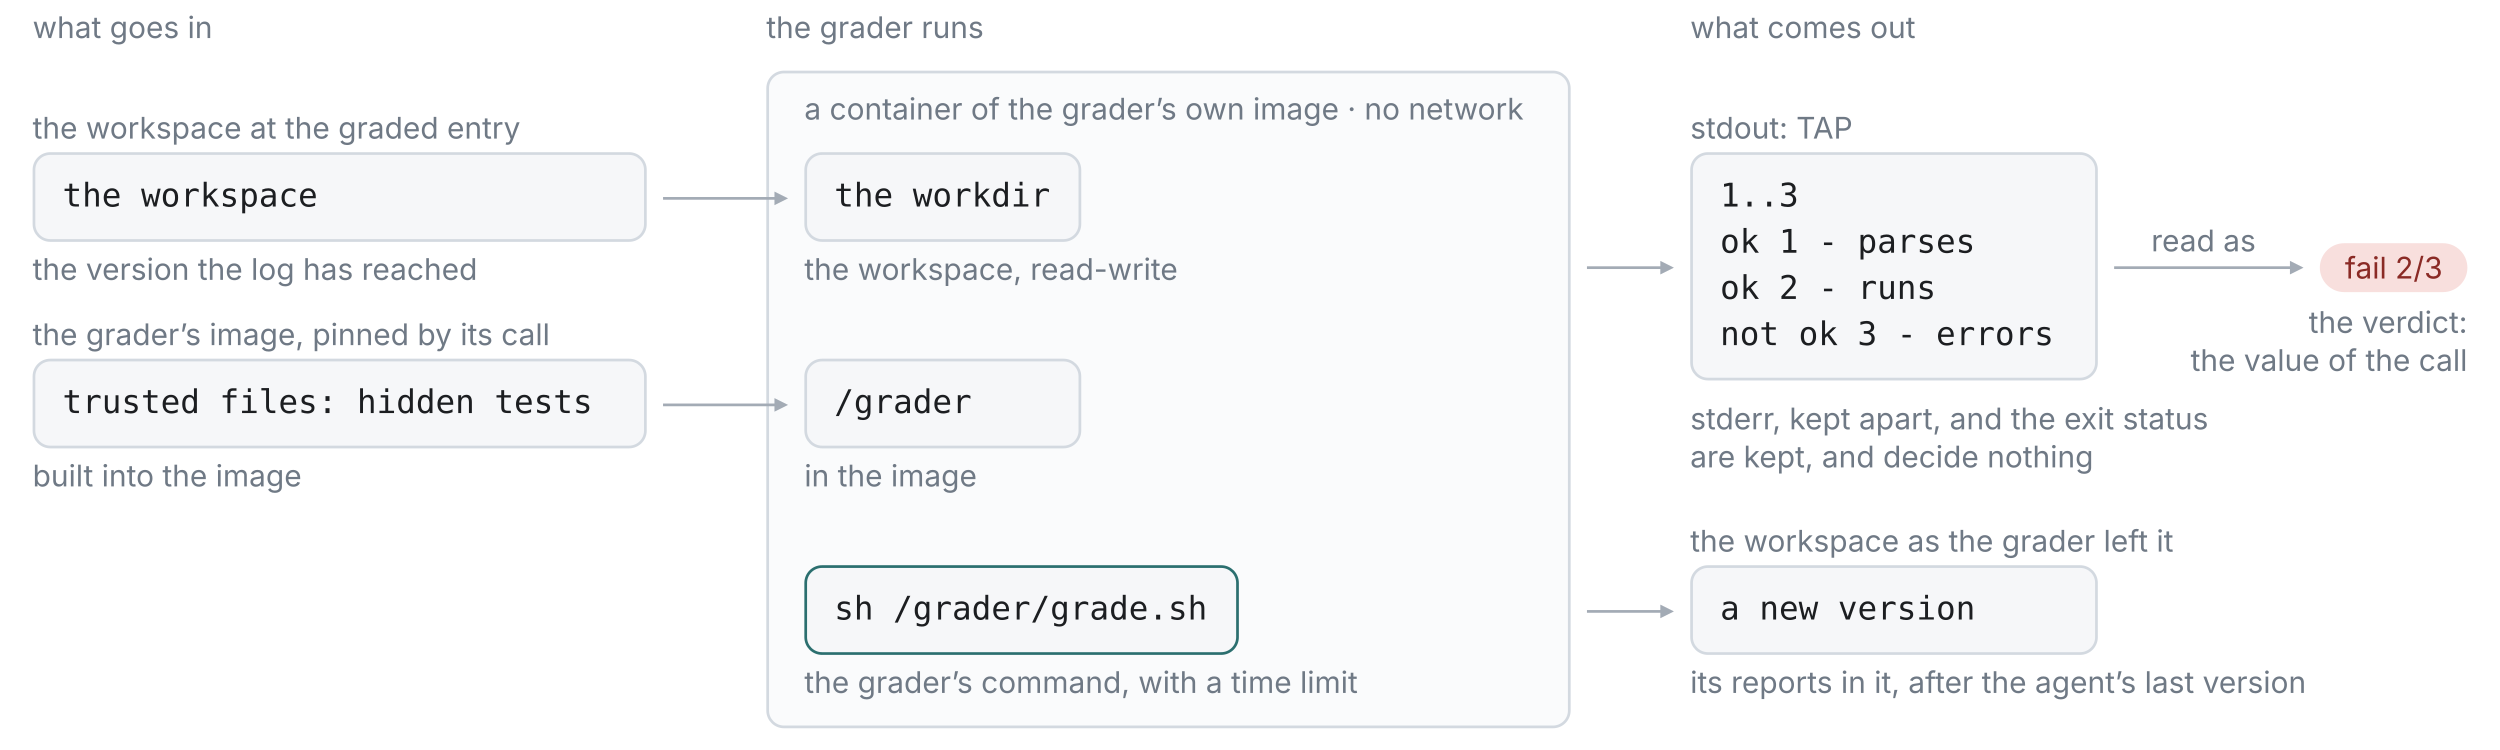
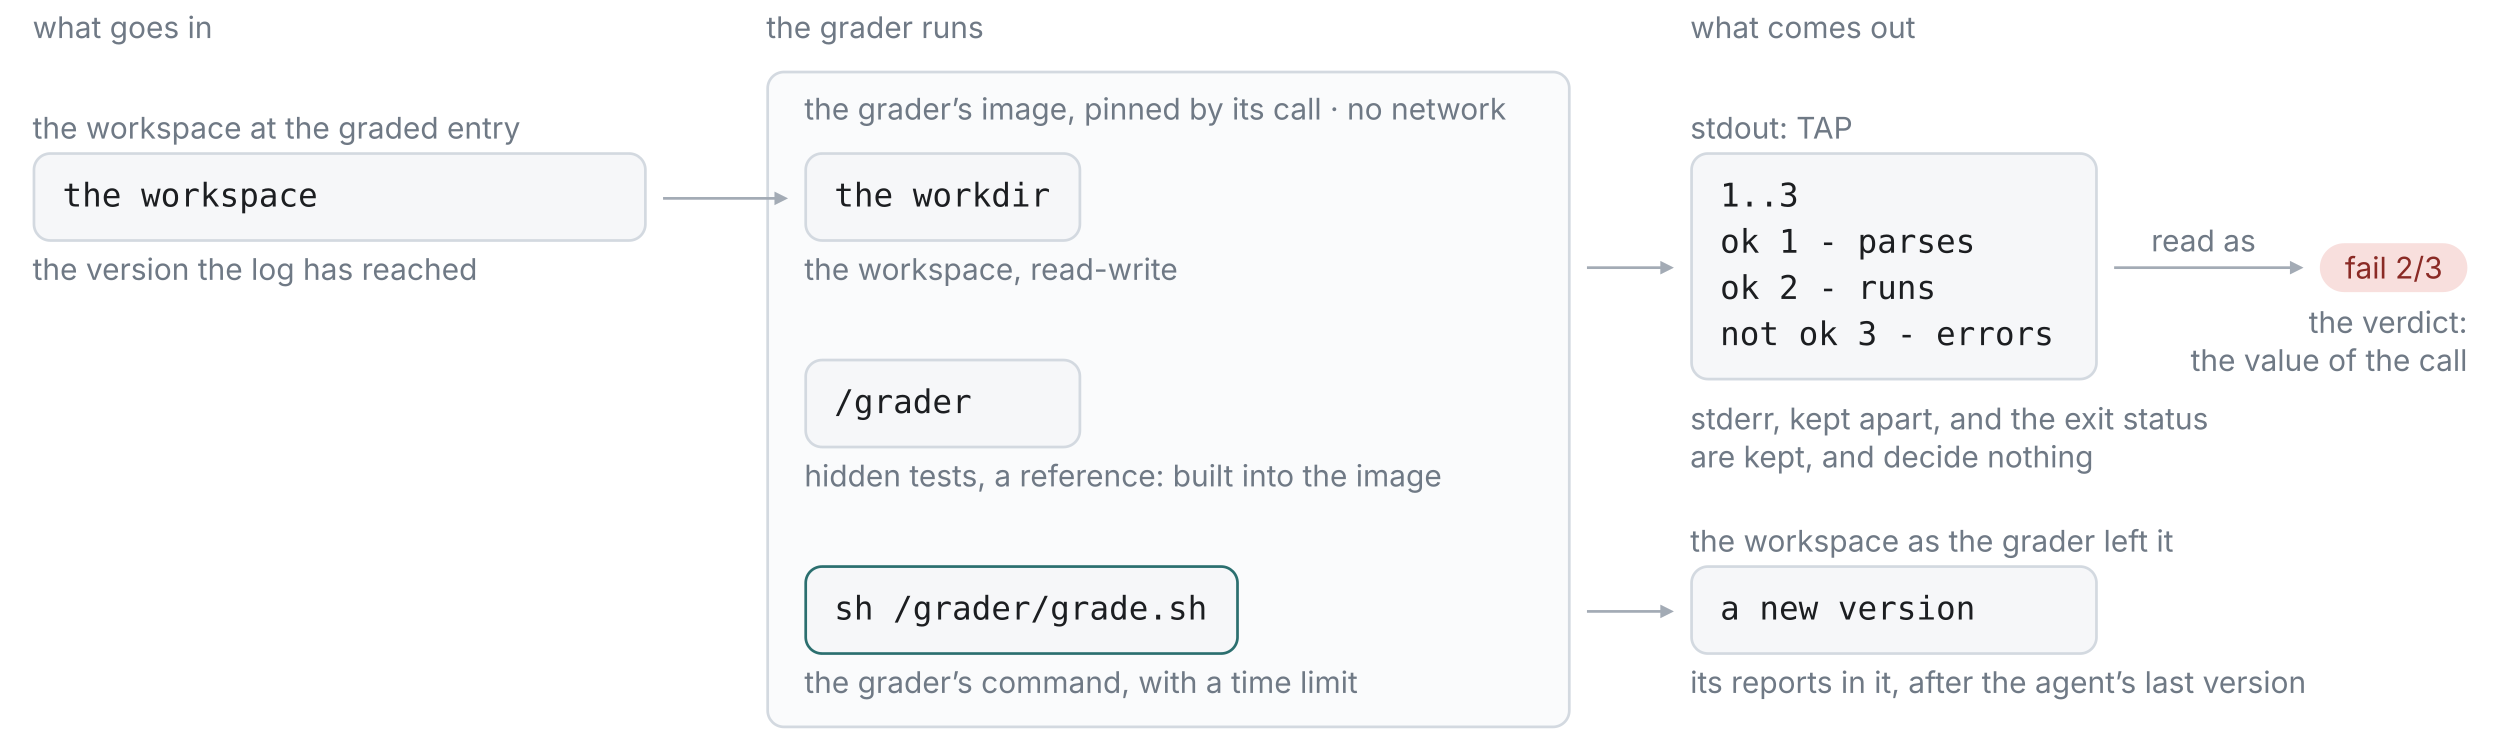
<svg xmlns="http://www.w3.org/2000/svg" viewBox="0 0 920 276" width="920" height="276">
  <style>text{font-family:-apple-system, BlinkMacSystemFont, 'Segoe UI', system-ui, sans-serif;font-size:13px;fill:#1c1e21}.m{font-family:ui-monospace, SFMono-Regular, Menlo, Consolas, monospace}.s{font-size:11px;fill:#6f7985}.f{font-size:11px;fill:#a3abb5}.b{font-weight:600}.n{font-variant-numeric:tabular-nums}.fr{font-family:ui-monospace, SFMono-Regular, Menlo, Consolas, monospace;font-size:11.5px;fill:#a3abb5}.ch{font-family:ui-monospace, SFMono-Regular, Menlo, Consolas, monospace;font-size:12px}.e{font-family:ui-monospace, SFMono-Regular, Menlo, Consolas, monospace;font-size:11.5px}.a{stroke:#a3abb5;fill:none}.d{stroke-dasharray:3 3}.bx{stroke:#d3d9e0;fill:none}</style>
  <rect width="920" height="276" fill="#fff" />
  <text x="12" y="14" class="s">what goes in</text>
  <text x="282" y="14" class="s">the grader runs</text>
  <text x="622" y="14" class="s">what comes out</text>
  <rect x="282.5" y="26.5" width="295" height="241" rx="6" fill="#fafbfc" stroke="#d3d9e0" />
+   <path class="a" d="M244,73H286" />
+   <path fill="#a3abb5" d="M290,73l-5,-2.5v5z" />
  <rect x="296.5" y="56.5" width="100.9" height="32" rx="6" fill="#f6f7f9" stroke="#d3d9e0" />
  <text x="307" y="76" class="ch">the workdir</text>
  <text x="296" y="103" class="s">the workspace, read-write</text>
-   <path class="a" d="M244,73H286" />
-   <path fill="#a3abb5" d="M290,73l-5,-2.5v5z" />
  <rect x="296.5" y="132.5" width="100.9" height="32" rx="6" fill="#f6f7f9" stroke="#d3d9e0" />
  <text x="307" y="152" class="ch">/grader</text>
-   <text x="296" y="179" class="s">in the image</text>
-   <path class="a" d="M244,149H286" />
-   <path fill="#a3abb5" d="M290,149l-5,-2.5v5z" />
+   <text x="296" y="179" class="s">hidden tests, a reference: built into the image</text>
  <rect x="296.5" y="208.5" width="158.9" height="32" rx="6" fill="#f6f7f9" stroke="#2b6f6f" />
  <text x="307" y="228" class="ch">sh /grader/grade.sh</text>
  <text x="296" y="255" class="s">the grader’s command, with a time limit</text>
-   <text x="296" y="44" class="s">a container of the grader’s own image · no network</text>
+   <text x="296" y="44" class="s">the grader’s image, pinned by its call · no network</text>
  <rect x="12.5" y="56.5" width="225" height="32" rx="6" fill="#f6f7f9" stroke="#d3d9e0" />
  <text x="23" y="76" class="ch">the workspace</text>
  <text x="12" y="51" class="s">the workspace at the graded entry</text>
  <text x="12" y="103" class="s">the version the log has reached</text>
-   <rect x="12.5" y="132.5" width="225" height="32" rx="6" fill="#f6f7f9" stroke="#d3d9e0" />
-   <text x="23" y="152" class="ch">trusted files: hidden tests</text>
-   <text x="12" y="127" class="s">the grader’s image, pinned by its call</text>
-   <text x="12" y="179" class="s">built into the image</text>
  <rect x="622.5" y="56.5" width="149" height="83" rx="6" fill="#f6f7f9" stroke="#d3d9e0" />
  <text x="633" y="76" class="ch">1..3</text>
  <text x="633" y="93" class="ch">ok 1 - parses</text>
  <text x="633" y="110" class="ch">ok 2 - runs</text>
  <text x="633" y="127" class="ch">not ok 3 - errors</text>
  <text x="622" y="51" class="s">stdout: TAP</text>
  <path class="a" d="M584,98.5H612" />
  <path fill="#a3abb5" d="M616,98.5l-5,-2.5v5z" />
  <path class="a" d="M778,98.5H843.7" />
  <path fill="#a3abb5" d="M847.7,98.5l-5,-2.5v5z" />
  <rect x="853.7" y="89.5" width="54.3" height="18" rx="9" fill="#f8dfdd" />
  <text x="880.9" y="102.5" class="s n" style="fill:#8a2a25" text-anchor="middle">fail 2/3</text>
  <text x="810.9" y="92.5" class="s" text-anchor="middle">read as</text>
  <text x="908" y="122.5" class="s" text-anchor="end">the verdict:</text>
  <text x="908" y="136.5" class="s" text-anchor="end">the value of the call</text>
  <text x="622" y="158" class="s">stderr, kept apart, and the exit status</text>
  <text x="622" y="172" class="s">are kept, and decide nothing</text>
  <rect x="622.5" y="208.5" width="149" height="32" rx="6" fill="#f6f7f9" stroke="#d3d9e0" />
  <text x="633" y="228" class="ch">a new version</text>
  <text x="622" y="203" class="s">the workspace as the grader left it</text>
  <text x="622" y="255" class="s">its reports in it, after the agent’s last version</text>
  <path class="a" d="M584,225H612" />
  <path fill="#a3abb5" d="M616,225l-5,-2.5v5z" />
</svg>
